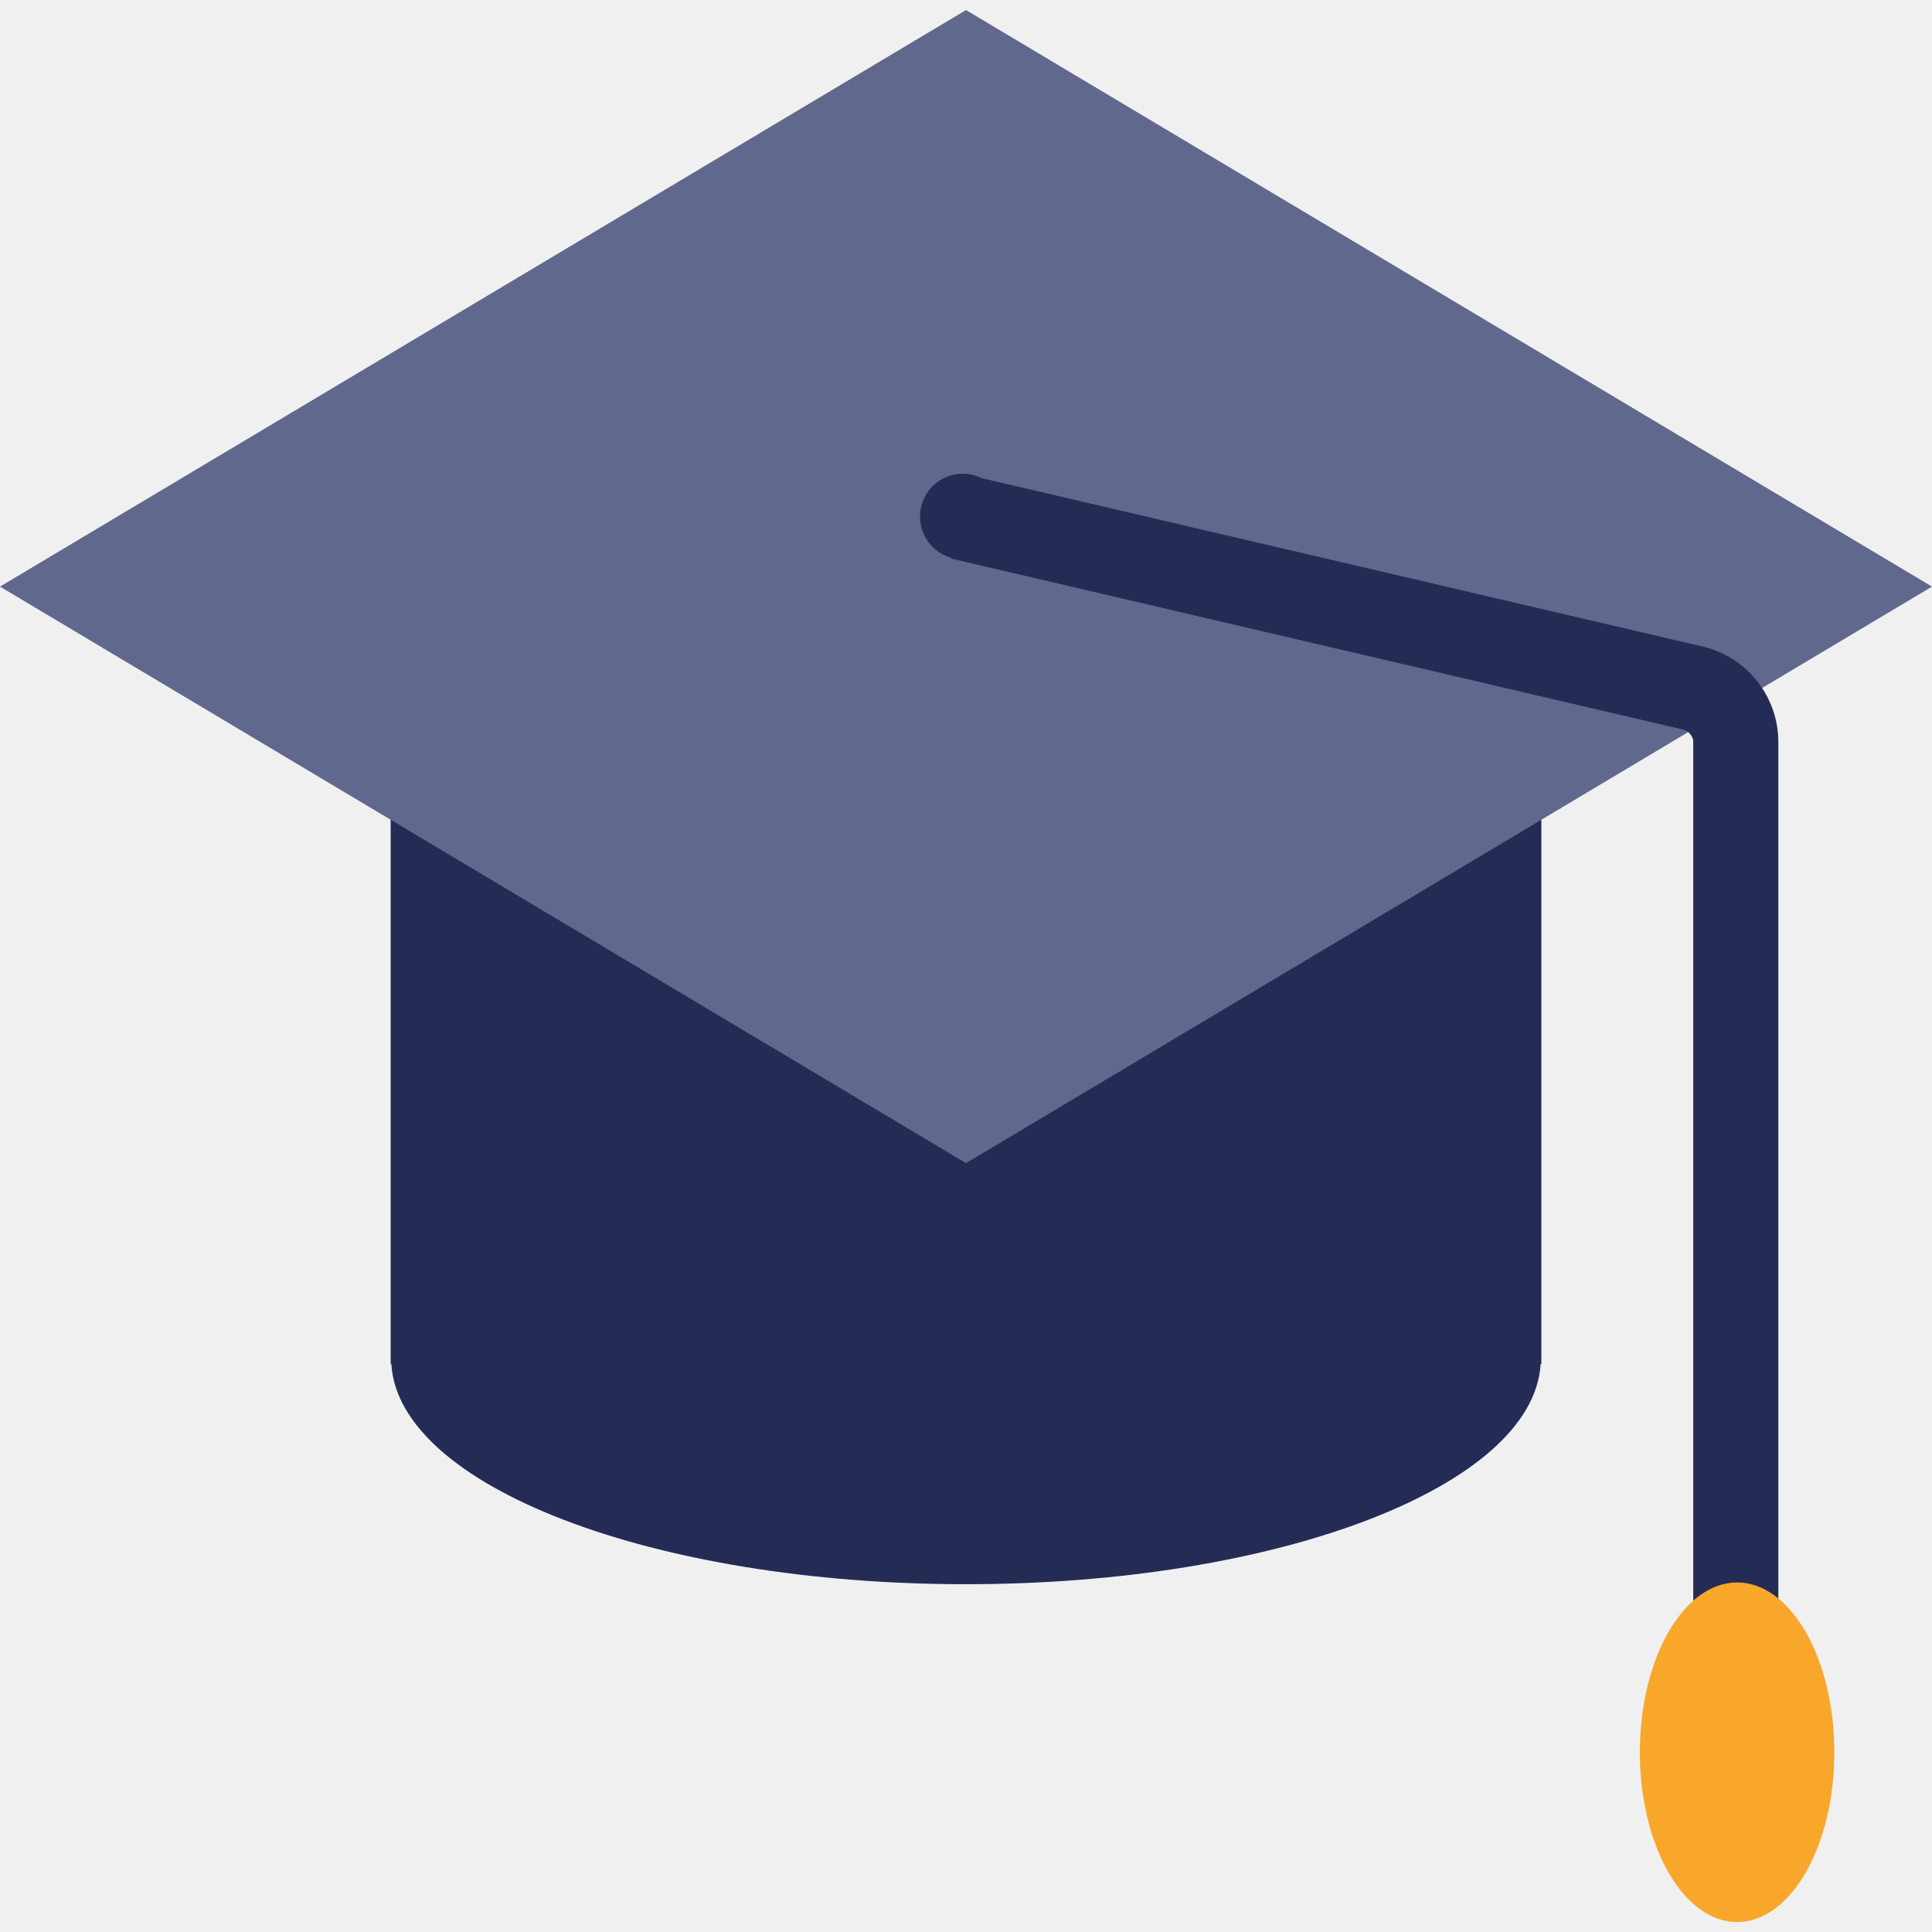
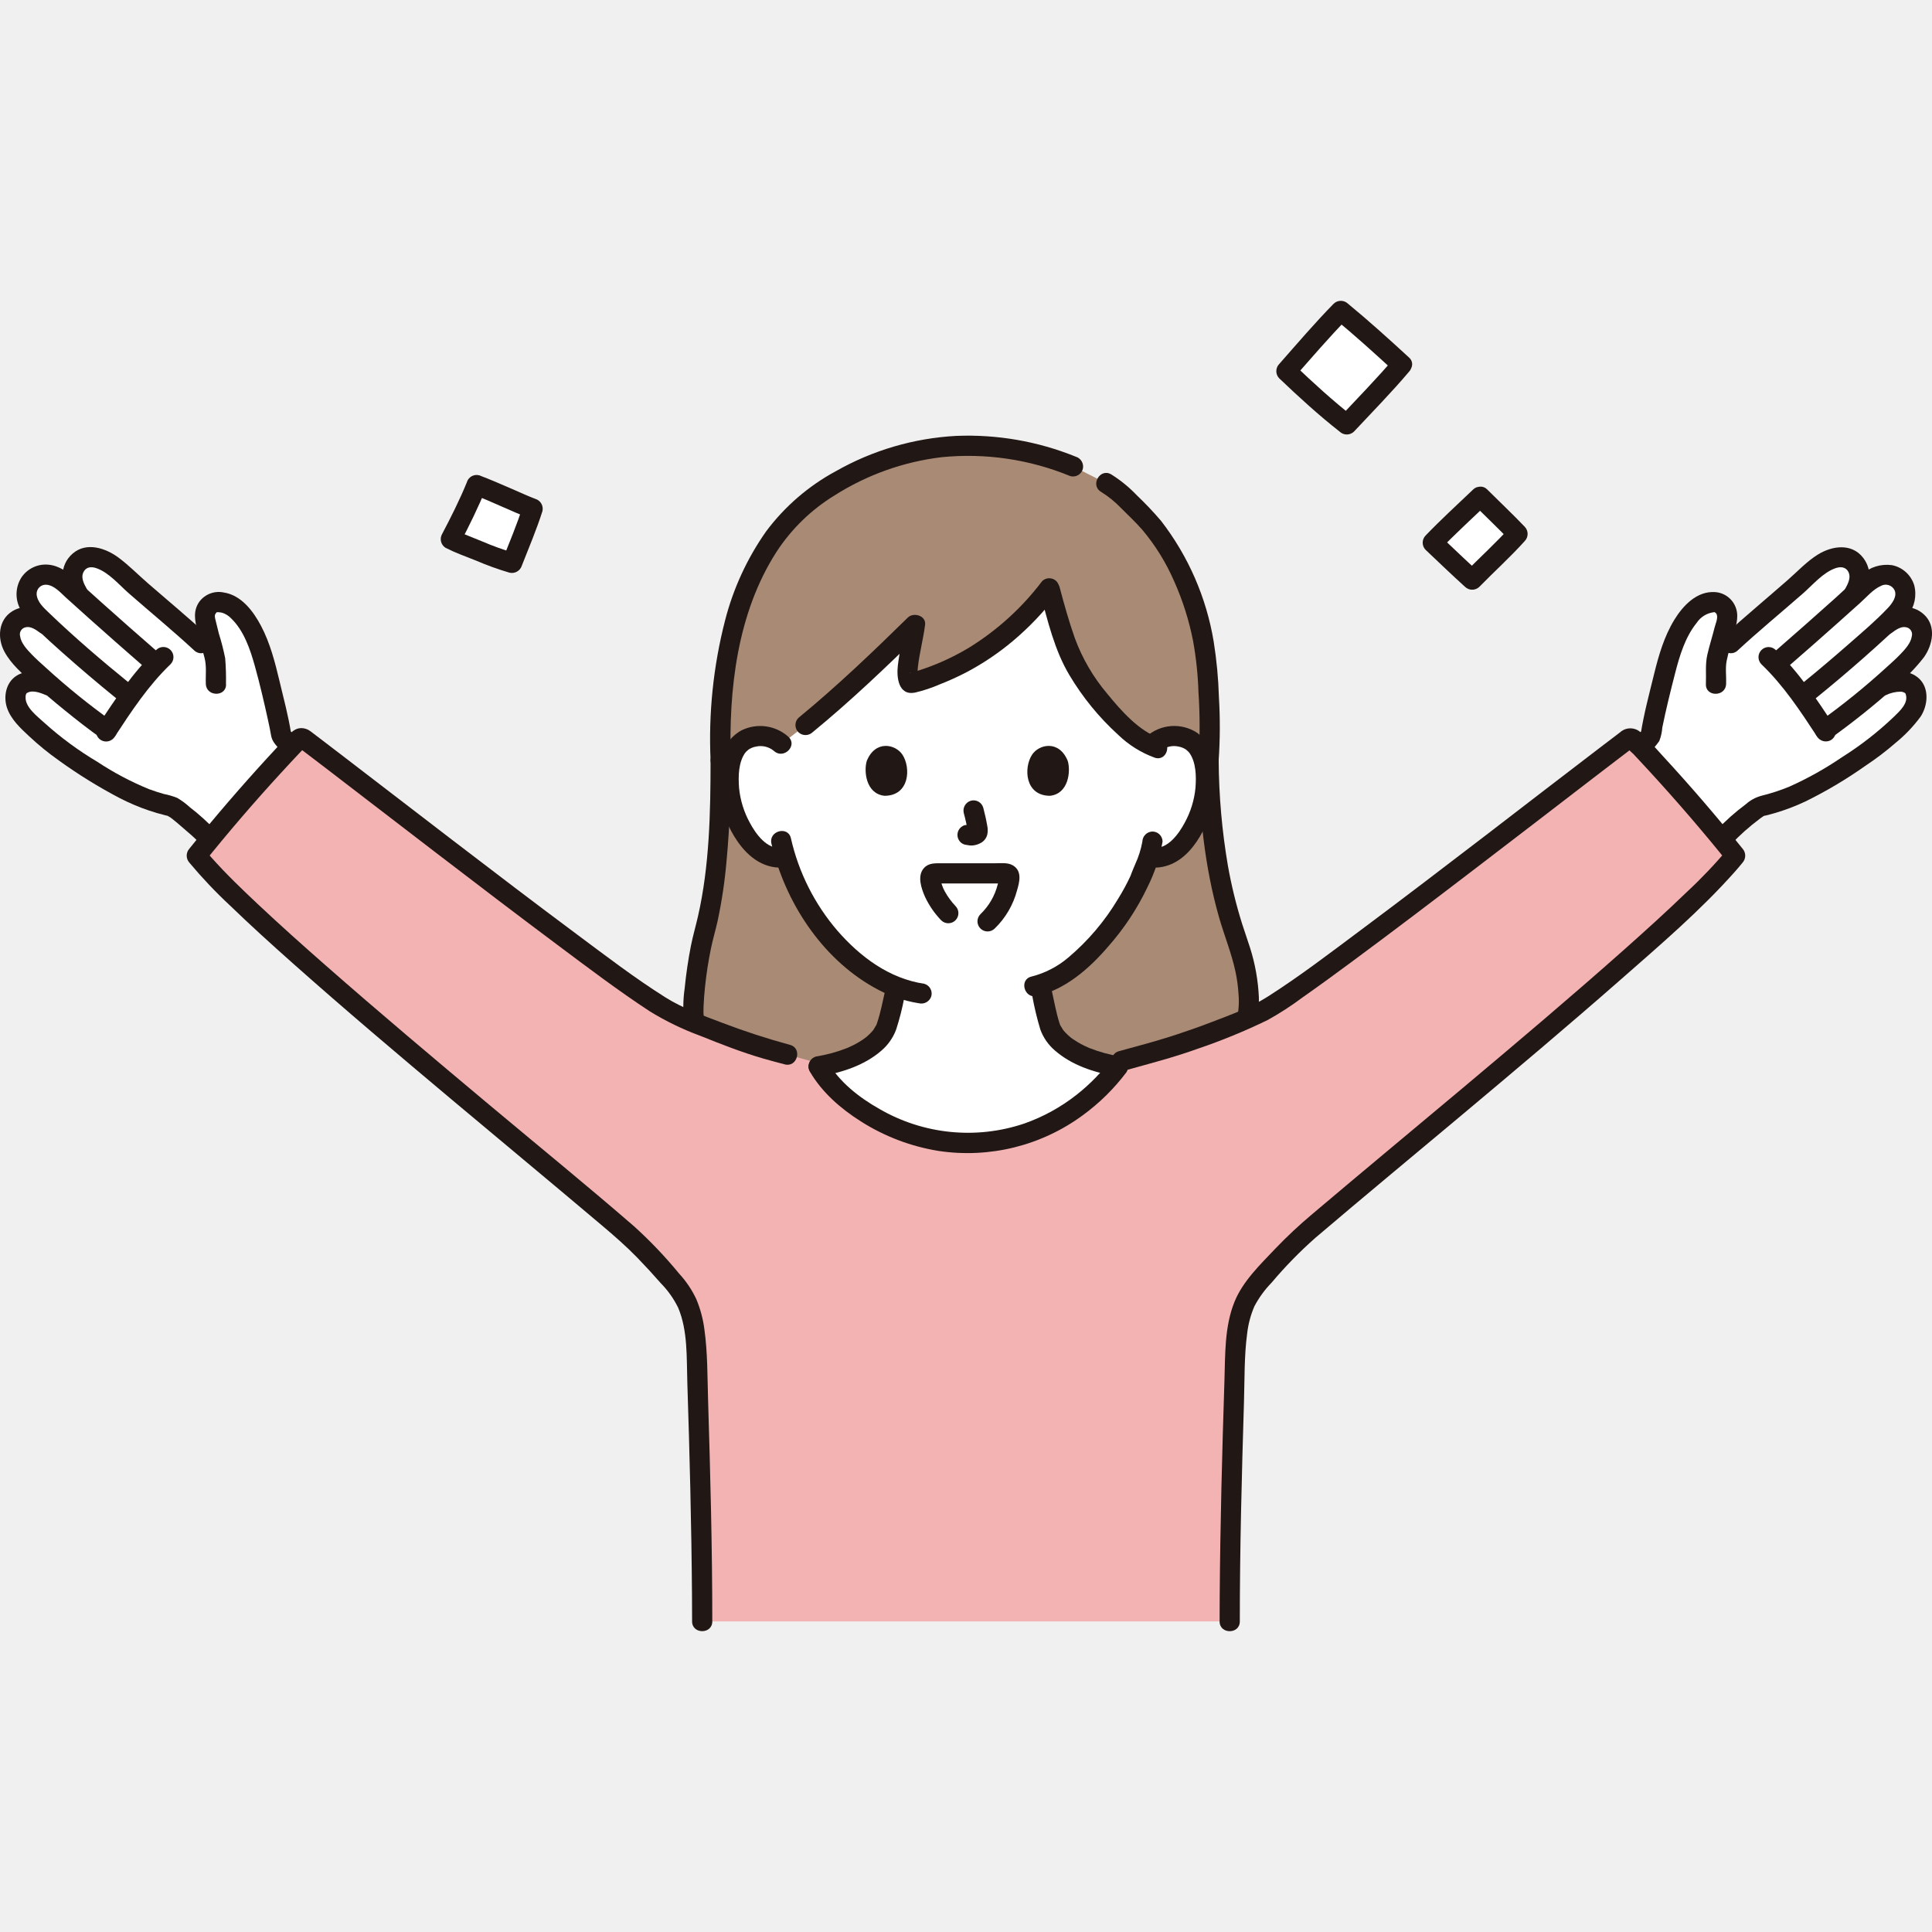
- <svg xmlns="http://www.w3.org/2000/svg" width="800px" height="800px" viewBox="0 -0.53 101.913 101.913">
+ <svg xmlns="http://www.w3.org/2000/svg" width="800px" height="800px" viewBox="0 -71.47 459.012 459.012">
  <defs>
-     <linearGradient id="linear-gradient" x1="-38.067" y1="0.253" x2="-37.752" y2="0.951" gradientUnits="objectBoundingBox">
-       <stop offset="0" stop-color="#f9be00" />
-       <stop offset="1" stop-color="#f8a72b" />
-     </linearGradient>
+     <style>.a{fill:#ffffff;}.b{fill:#211715;}.c{fill:#a98a75;}.d{fill:#f4b3b3;}</style>
  </defs>
-   <g id="graduation" transform="translate(-440.981 -405.007)">
-     <path id="Path_47" data-name="Path 47" d="M522.287,430.907v45.521h-.037c-.385,6.441-13.792,11.616-30.313,11.616s-29.927-5.175-30.313-11.616h-.035V430.907Z" fill="#242c56" />
-     <path id="Path_48" data-name="Path 48" d="M491.938,405.007l50.956,30.413-50.956,30.413L440.981,435.42Z" fill="#61688d" />
-     <path id="Path_49" data-name="Path 49" d="M489.513,431.748a2.254,2.254,0,0,1,3.254-2.049l38.1,8.9a5.177,5.177,0,0,1,3.921,4.946v52.833H530.3V443.549a.663.663,0,0,0-.157-.341.7.7,0,0,0-.293-.227l-38.7-9.041.008-.037A2.256,2.256,0,0,1,489.513,431.748Z" fill="#242c56" />
-     <path id="Path_50" data-name="Path 50" d="M527.484,496.907c0,4.948,2.3,8.958,5.13,8.958s5.128-4.01,5.128-8.958-2.3-8.956-5.128-8.956S527.484,491.962,527.484,496.907Z" fill="url(#linear-gradient)" />
-   </g>
+   <path class="a" d="M113.226,43.769c-1.667,4.111-4,8.833-6.125,12.861,1.375.708,11.736,4.917,14.57,5.639,1.722-4.389,3.513-8.577,4.884-12.9C124.289,48.526,117.868,45.528,113.226,43.769Z" />
+   <path class="a" d="M351.671,46.547c-3.723,3.555-8.278,7.777-11.278,10.916,3.166,3,6.444,6.139,9.375,8.792,3.347-3.431,7.458-7.153,10.791-10.875C359.117,53.861,354.421,49.3,351.671,46.547Z" />
+   <path class="a" d="M333.059,15.158c-4.777-4.389-9.888-9-14.5-12.778-4.666,4.75-8.777,9.611-12.944,14.333,2.846,2.718,9.778,9.084,14.361,12.667C323.476,25.63,330.393,18.324,333.059,15.158Z" />
+   <path class="b" d="M110.912,43.131c-1.715,4.2-3.769,8.273-5.883,12.288a2.431,2.431,0,0,0,.861,3.283c2.31,1.17,4.8,2.062,7.2,3.014a70.187,70.187,0,0,0,7.939,2.867,2.47,2.47,0,0,0,2.952-1.676c1.683-4.28,3.482-8.518,4.884-12.9a2.455,2.455,0,0,0-1.676-2.953c-1.712-.644-3.384-1.424-5.471-2.331-2.6-1.131-5.207-2.257-7.858-3.268a2.42,2.42,0,0,0-2.952,1.677,2.453,2.453,0,0,0,1.676,2.952c4.5,1.715,8.805,3.9,13.329,5.6L124.24,48.73c-1.4,4.383-3.2,8.621-4.884,12.9l2.953-1.677a68.394,68.394,0,0,1-7.725-2.782q-2.094-.826-4.175-1.69l-.5-.208c.236.1.338.145.041.017-.24-.1-.481-.206-.72-.311-.309-.135-.619-.27-.92-.422l.861,3.283c2.311-4.387,4.494-8.842,6.367-13.434a2.415,2.415,0,0,0-1.676-2.953A2.46,2.46,0,0,0,110.912,43.131Z" />
+   <path class="b" d="M349.973,44.849c-3.783,3.611-7.656,7.142-11.277,10.917a2.433,2.433,0,0,0,0,3.394c3.109,2.947,6.2,5.914,9.375,8.792a2.443,2.443,0,0,0,3.394,0c3.573-3.65,7.371-7.077,10.791-10.875a2.453,2.453,0,0,0,0-3.394c-2.882-3.021-5.934-5.883-8.888-8.834-2.189-2.185-5.584,1.208-3.395,3.4,2.955,2.95,6.007,5.812,8.889,8.833V53.683c-3.42,3.8-7.218,7.225-10.791,10.875h3.394c-3.174-2.878-6.266-5.845-9.375-8.792V59.16c3.621-3.775,7.5-7.3,11.278-10.916C355.607,46.106,352.209,42.716,349.973,44.849Z" />
+   <path class="b" d="M334.756,13.461c-4.745-4.357-9.521-8.688-14.5-12.778a2.455,2.455,0,0,0-3.394,0c-4.506,4.6-8.686,9.5-12.944,14.333a2.442,2.442,0,0,0,0,3.394c4.611,4.4,9.348,8.73,14.361,12.667a2.454,2.454,0,0,0,3.394,0c4.391-4.7,8.926-9.308,13.083-14.222a2.463,2.463,0,0,0,0-3.394,2.419,2.419,0,0,0-3.394,0c-4.157,4.914-8.692,9.519-13.083,14.222h3.394c-5.013-3.937-9.75-8.27-14.361-12.667V18.41c4.258-4.83,8.438-9.73,12.944-14.333h-3.394c4.979,4.09,9.755,8.421,14.5,12.778C333.634,18.941,337.038,15.555,334.756,13.461Z" />
+   <path class="a" d="M455.851,82.17a5.478,5.478,0,0,0,.358-4.9,4.438,4.438,0,0,0-4.91-2.038,12.712,12.712,0,0,0-4.14,2.391c.885-.824,1.722-1.618,2.5-2.369a8.642,8.642,0,0,0,3.029-5.365,4.572,4.572,0,0,0-3.64-4.752c-2.4-.415-4.24.8-6.1,2.49q-1.41,1.278-2.87,2.592l.456-.727a13.3,13.3,0,0,0,1.227-3.236,4.895,4.895,0,0,0-2.146-4.8,5.447,5.447,0,0,0-4.9.042,14.483,14.483,0,0,0-3.985,2.695c-4.842,4.5-14.735,12.689-19.577,17.183,0,0-1.289,1.2-3.062,2.841.864-3.182,1.4-5,2.19-8.5a3.555,3.555,0,0,0-.716-3.033,3.235,3.235,0,0,0-1.691-1.044c-3.617-.515-6.311,2.511-8.176,5.652-2.531,4.262-3.712,9.167-4.86,13.989-.854,3.584-2.113,8.438-2.68,12.1-.771.891-1.561,1.767-2.355,2.639,6.679,7.093,13.248,14.537,19.327,21.926l.34-.4c.875-1.021,7.72-7.178,8.787-7.429,8.114-1.912,12.579-4.658,20.371-9.471a88.049,88.049,0,0,0,10.32-7.575,36.262,36.262,0,0,0,5.3-5.508,5.385,5.385,0,0,0,.787-4.928c-.394-1.221-1.76-2.257-3.872-2.174a11.711,11.711,0,0,0-4.775,1.389c2.354-2.02,4.525-3.972,6.23-5.609A18.277,18.277,0,0,0,455.851,82.17Z" />
+   <path class="b" d="M410.1,91.044c.076-1.812-.225-3.729.125-5.517.376-1.924,1.048-3.816,1.535-5.716.539-2.1,1.418-4.47.731-6.628a5.623,5.623,0,0,0-5-3.981c-4.327-.29-7.6,3.171-9.682,6.556-2.43,3.96-3.742,8.492-4.837,12.97-1.135,4.642-2.388,9.293-3.14,14.016l.617-1.059q-3.619,4.164-7.518,8.07c-2.184,2.19,1.209,5.585,3.394,3.394q2.711-2.717,5.293-5.558a20.179,20.179,0,0,0,2.6-3,10.9,10.9,0,0,0,.719-3.207c.871-4.314,1.941-8.61,3.035-12.873,1.071-4.174,2.389-8.612,5.145-12.023a5.737,5.737,0,0,1,4.009-2.5c.391-.028.216-.038.36.068a.955.955,0,0,1,.425.6c.232.868-.341,2.109-.552,2.963-.536,2.17-1.239,4.307-1.731,6.485-.517,2.289-.236,4.626-.333,6.946-.128,3.089,4.672,3.083,4.8,0Z" />
+   <path class="b" d="M449.419,78.906c.967-.718,2.251-1.633,3.429-1.355a1.705,1.705,0,0,1,1.367,2.136c-.217,1.623-1.607,3.12-2.691,4.252s-2.25,2.16-3.4,3.2a169.571,169.571,0,0,1-15.772,12.766,2.464,2.464,0,0,0-.861,3.284,2.419,2.419,0,0,0,3.283.861,180.615,180.615,0,0,0,15.513-12.419,42.089,42.089,0,0,0,6.83-6.977c2.051-2.905,2.949-7.325.064-10.057-2.971-2.812-7.137-2.095-10.179.163a2.473,2.473,0,0,0-.861,3.284,2.418,2.418,0,0,0,3.283.861Z" />
+   <path class="b" d="M425.293,86.5q5.6-4.863,11.132-9.793,2.775-2.472,5.537-4.958c1.5-1.348,3.009-3.16,4.878-4a2.349,2.349,0,0,1,3.3,1.049c.622,1.5-.647,3.157-1.617,4.187-2.836,3.009-6.061,5.72-9.163,8.448q-5.465,4.806-11.113,9.4a2.416,2.416,0,0,0,0,3.394,2.456,2.456,0,0,0,3.394,0q5.736-4.649,11.271-9.538,2.809-2.474,5.562-5.014a35.2,35.2,0,0,0,4.843-5,8.215,8.215,0,0,0,1.464-7.123,6.944,6.944,0,0,0-5.3-4.755,8.894,8.894,0,0,0-7.152,2.213c-2.149,1.7-4.122,3.666-6.165,5.5q-7.088,6.351-14.269,12.6c-2.336,2.029,1.071,5.412,3.394,3.394Z" />
+   <path class="b" d="M412.842,83.072c5.047-4.671,10.369-9.042,15.542-13.571,2.337-2.046,4.7-4.924,7.695-5.977,1.333-.47,2.632-.271,3.181,1.14.451,1.159-.192,2.559-.8,3.618-1.551,2.678,2.6,5.1,4.144,2.422,1.766-3.051,2.318-6.682.062-9.635-2.713-3.552-7.373-2.89-10.776-.783-2.625,1.625-4.834,4.019-7.153,6.045-2.525,2.207-5.073,4.388-7.613,6.579-2.581,2.228-5.17,4.452-7.672,6.768-2.272,2.1,1.128,5.491,3.394,3.394Z" />
+   <path class="b" d="M418.478,86.343c5.254,5.039,9.257,11.113,13.223,17.17a2.454,2.454,0,0,0,3.284.861,2.424,2.424,0,0,0,.861-3.283c-4.181-6.385-8.437-12.832-13.974-18.142a2.4,2.4,0,0,0-3.394,3.394Z" />
+   <path class="a" d="M49.526,127.55l.34.4c6.079-7.389,12.648-14.833,19.327-21.926-.794-.872-1.583-1.748-2.355-2.639-.567-3.661-1.826-8.515-2.679-12.1-1.149-4.822-2.33-9.727-4.86-13.989-1.866-3.141-4.56-6.167-8.177-5.652a3.239,3.239,0,0,0-1.691,1.044,3.558,3.558,0,0,0-.716,3.033c.785,3.5,1.326,5.315,2.19,8.5l-3.061-2.841C43,76.881,33.109,68.687,28.266,64.192A14.468,14.468,0,0,0,24.281,61.5a5.447,5.447,0,0,0-4.9-.042,4.895,4.895,0,0,0-2.146,4.8,13.345,13.345,0,0,0,1.227,3.236l.456.727q-1.457-1.311-2.87-2.592c-1.861-1.688-3.706-2.905-6.1-2.49A4.573,4.573,0,0,0,6.3,69.89a8.651,8.651,0,0,0,3.029,5.365c.774.751,1.611,1.545,2.5,2.369a12.7,12.7,0,0,0-4.14-2.391A4.436,4.436,0,0,0,2.78,77.271a5.478,5.478,0,0,0,.357,4.9,18.277,18.277,0,0,0,3.24,4.075c1.705,1.637,3.876,3.589,6.231,5.609a11.72,11.72,0,0,0-4.775-1.389c-2.112-.083-3.479.953-3.872,2.174a5.382,5.382,0,0,0,.786,4.928,36.311,36.311,0,0,0,5.3,5.508,88.132,88.132,0,0,0,10.32,7.575c7.792,4.813,12.257,7.559,20.371,9.471C41.807,120.372,48.651,126.529,49.526,127.55Z" />
+   <path class="b" d="M53.688,91.044a58.863,58.863,0,0,0-.188-6.131A55.425,55.425,0,0,0,52,79.069q-.4-1.534-.759-3.08c-.152-.656-.406-1.3.125-1.857.2-.213.143-.169.5-.147a4.164,4.164,0,0,1,.92.123,5.036,5.036,0,0,1,2.076,1.286c3.09,2.944,4.586,7.42,5.7,11.422,1.194,4.273,2.2,8.632,3.15,12.966.255,1.167.5,2.338.7,3.515.247,1.448,1.209,2.337,2.159,3.4q2.954,3.314,6.094,6.45c2.184,2.19,5.579-1.2,3.394-3.394q-3.9-3.906-7.518-8.07l.617,1.059c-.661-4.153-1.754-8.226-2.73-12.312-1.079-4.52-2.231-9.07-4.412-13.206-1.829-3.469-4.668-7.268-8.8-7.918a5.754,5.754,0,0,0-5.847,2.167c-1.534,2.17-1.085,4.424-.5,6.829.525,2.174,1.147,4.32,1.719,6.481.541,2.041.229,4.17.316,6.259.128,3.078,4.929,3.094,4.8,0Z" />
+   <path class="b" d="M12.218,89.062c-2.639-1.073-5.921-1.587-8.425.1-2.376,1.6-3,4.837-2.152,7.459.908,2.8,3.239,4.924,5.328,6.875a66.886,66.886,0,0,0,7,5.7,119.18,119.18,0,0,0,14.441,8.936,50.815,50.815,0,0,0,6.992,2.97c1.272.428,2.562.8,3.863,1.126a7.626,7.626,0,0,0,.841.2c.056-.067-.361-.269-.307-.127.044.114.525.332.647.418.154.108.3.221.453.334-.349-.263.105.082.2.162q.537.431,1.064.872,1.208,1.011,2.382,2.061a37.509,37.509,0,0,1,3.285,3.092c2.048,2.321,5.432-1.085,3.394-3.394a52.491,52.491,0,0,0-6.164-5.565,17.01,17.01,0,0,0-2.972-2.19,17.466,17.466,0,0,0-3.159-.924q-1.771-.5-3.5-1.137a70.465,70.465,0,0,1-12.254-6.476,79.553,79.553,0,0,1-12.638-9.3c-1.574-1.463-4.629-3.7-4.454-6.148a1.442,1.442,0,0,1,.3-.965c-.165.151.458-.186.56-.214,1.28-.354,2.835.284,4,.757A2.416,2.416,0,0,0,13.9,92.014a2.46,2.46,0,0,0-1.677-2.952Z" />
+   <path class="b" d="M11.992,74.761c-2.657-1.972-6.076-2.84-9.055-1.018C-.422,75.8-.686,80.156,1.065,83.382c1.593,2.936,4.226,5.193,6.678,7.392q3.729,3.346,7.626,6.5c2.881,2.344,5.812,4.636,8.85,6.775a2.421,2.421,0,0,0,3.284-.861,2.452,2.452,0,0,0-.861-3.284A169.432,169.432,0,0,1,10.869,87.139c-1.155-1.04-2.328-2.079-3.4-3.2s-2.488-2.633-2.692-4.252A1.708,1.708,0,0,1,6.14,77.551c1.183-.279,2.464.638,3.429,1.355a2.417,2.417,0,0,0,3.284-.861,2.457,2.457,0,0,0-.861-3.284Z" />
+   <path class="b" d="M37.089,83.1q-6.391-5.555-12.7-11.2-3.165-2.826-6.311-5.675c-1.913-1.727-3.953-3.3-6.607-3.54a6.944,6.944,0,0,0-6.4,3.067,7.431,7.431,0,0,0-.289,7.413c1,2.143,2.814,3.762,4.506,5.358q2.652,2.5,5.381,4.914,6.217,5.534,12.679,10.784a2.473,2.473,0,0,0,3.395,0,2.419,2.419,0,0,0,0-3.394c-6.561-5.316-13-10.836-19.094-16.681-1.249-1.2-2.814-2.586-2.948-4.435a2.166,2.166,0,0,1,2.4-2.255c1.837.181,3.3,1.907,4.58,3.067Q18.414,73,21.164,75.455,27.394,81.017,33.7,86.5c2.322,2.017,5.731-1.364,3.394-3.394Z" />
+   <path class="b" d="M49.541,79.678C44.875,75.36,39.969,71.3,35.172,67.131c-2.3-2-4.495-4.233-6.938-6.066-3.07-2.3-7.643-3.858-10.93-1.048s-2.91,7.242-.916,10.687c1.547,2.673,5.7.259,4.145-2.422-.61-1.053-1.267-2.462-.8-3.618.562-1.406,1.838-1.614,3.181-1.14,2.993,1.054,5.357,3.93,7.7,5.977,5.174,4.529,10.5,8.9,15.542,13.571,2.265,2.1,5.667-1.29,3.395-3.394Z" />
+   <path class="b" d="M37.116,82.949c-5.537,5.31-9.793,11.757-13.974,18.142a2.4,2.4,0,0,0,4.145,2.422c3.967-6.057,7.97-12.131,13.224-17.17a2.4,2.4,0,1,0-3.4-3.394Z" />
+   <path class="c" d="M171.217,109.211c-.924-27.819,6.395-47.994,17.931-59.038,6.954-6.658,22.626-15.728,40.233-15.728a63.912,63.912,0,0,1,25.558,4.9l7.862,3.974c3.406,2.007,4.621,3.728,8.127,7.11,8.8,8.494,14.922,23.775,15.9,37.459.282,3.948.928,14.219.306,21.328.312,23.492,4.643,36.64,6.879,43.112a43,43,0,0,1,2.714,14.716c.08,8.793-10.848,20.179-23.411,15.673l-89.659,2.151c-11.506.278-18.993-8.19-18.929-16a91.36,91.36,0,0,1,2.784-19.473c2.164-7.732,3.711-21.329,3.711-40.183" />
+   <path class="b" d="M284.73,109.211c.181,12.5,1.441,25.112,4.869,37.164,1.244,4.374,3,8.611,3.944,13.066a35.378,35.378,0,0,1,.7,5.146,19.078,19.078,0,0,1-.06,4.19,14.51,14.51,0,0,1-3.063,6.4c-4.207,5.2-10.78,7.439-17.166,5.224-2.925-1.014-4.182,3.621-1.276,4.629a19.673,19.673,0,0,0,19.032-3.667,19.448,19.448,0,0,0,7.378-15.9,45.783,45.783,0,0,0-2.116-11.821c-.6-1.9-1.282-3.773-1.88-5.673a110.758,110.758,0,0,1-3.355-13.723,154.408,154.408,0,0,1-2.2-25.033c-.045-3.086-4.845-3.095-4.8,0Z" />
+   <path class="b" d="M168.819,109.211c-.009,12.3-.249,25.006-2.99,37.026-.537,2.354-1.216,4.666-1.684,7.037-.657,3.335-1.144,6.71-1.482,10.092a30.844,30.844,0,0,0-.053,8.464,16.818,16.818,0,0,0,3.014,6.874,21.655,21.655,0,0,0,18.029,8.559c3.086-.047,3.095-4.847,0-4.8-5.252.081-10.5-1.856-13.794-6.061a12.744,12.744,0,0,1-2.645-5.985,18.046,18.046,0,0,1-.058-2.8c.059-1.548.186-3.093.346-4.633.314-3.013.775-6.014,1.381-8.983.454-2.224,1.1-4.395,1.6-6.607a114.962,114.962,0,0,0,2.159-14.636c.733-7.825.97-15.693.976-23.549,0-3.089-4.8-3.094-4.8,0Z" />
+   <path class="d" d="M166.829,313.753c0-22.781-1.137-57.7-1.363-63.361-.2-4.964-.775-11.5-4.444-15.943a147.648,147.648,0,0,0-11.729-12.574c-28.125-24-89.2-73.386-102.576-90.054,7.431-9.271,15.748-18.754,24.186-27.614a1.025,1.025,0,0,1,1.326-.109c17.566,13.275,71.672,55.554,85.332,63.891,4.671,2.85,20.79,8.743,24.8,9.832,6.3,1.709,14.752,3.969,11.736,3.351,4.713,9.241,19.832,18.841,35.43,18.976,18.153.157,30.726-10.967,35.709-17.671,0,0,.143-.193.342-.456l1.129-1.488c2.5-.71,6.523-1.791,9.916-2.712,4.012-1.089,20.132-6.982,24.8-9.832,13.66-8.337,67.766-50.616,85.333-63.891a1.025,1.025,0,0,1,1.326.109c8.438,8.86,16.755,18.343,24.185,27.614C398.9,148.489,337.82,197.875,309.7,221.875a147.634,147.634,0,0,0-11.728,12.574c-3.67,4.444-4.249,10.979-4.445,15.943-.226,5.661-1.363,40.58-1.363,63.361Z" />
+   <path class="b" d="M411.159,129.247a52.659,52.659,0,0,1,6.912-6.168c.066-.053.376-.285.023-.019.15-.113.3-.226.453-.334a4.651,4.651,0,0,0,.549-.362c.19-.183.429.032-.272.09a3.5,3.5,0,0,0,.487-.12c.808-.2,1.614-.41,2.413-.643a49.869,49.869,0,0,0,7.224-2.752,105.056,105.056,0,0,0,14.276-8.49,67.73,67.73,0,0,0,7.105-5.4,33.824,33.824,0,0,0,5.984-6.273c1.7-2.592,2.108-6.631-.3-8.962-2.489-2.412-6.3-1.954-9.245-.755a2.475,2.475,0,0,0-1.676,2.952,2.415,2.415,0,0,0,2.952,1.677,8.133,8.133,0,0,1,3.522-.828,2.01,2.01,0,0,1,.954.275c.173.109.168.1.245.324.737,2.124-1.468,4.049-2.809,5.369a77.953,77.953,0,0,1-12.391,9.641,80.287,80.287,0,0,1-12.461,6.961,46.246,46.246,0,0,1-6.654,2.169,9.2,9.2,0,0,0-3.688,2.014,52.967,52.967,0,0,0-7,6.237c-2.037,2.308,1.346,5.716,3.394,3.394Z" />
+   <path class="b" d="M294.559,313.753c0-17.393.461-34.789.99-52.172.163-5.344.04-10.861.749-16.168a22.816,22.816,0,0,1,1.723-6.52,24.159,24.159,0,0,1,4.095-5.629,101.61,101.61,0,0,1,10.365-10.619c11.405-9.706,22.944-19.255,34.424-28.872C359.761,183,372.594,172.2,385.2,161.131c9.257-8.13,18.794-16.271,26.986-25.506.611-.689,1.21-1.39,1.787-2.107a2.5,2.5,0,0,0,0-3.394q-9.092-11.331-18.948-22.018c-1.666-1.811-3.29-3.726-5.073-5.423a3.624,3.624,0,0,0-5.054-.161q-2.329,1.764-4.65,3.541-13.362,10.215-26.684,20.482c-10.059,7.709-20.132,15.4-30.29,22.976-7.227,5.39-14.435,10.918-22.044,15.765-4.167,2.654-8.8,4.327-13.382,6.079a171.068,171.068,0,0,1-16.476,5.393c-1.846.5-3.692,1-5.534,1.519-2.97.833-1.708,5.466,1.276,4.628,5.84-1.638,11.668-3.123,17.376-5.186a143.2,143.2,0,0,0,16.683-6.846,71.827,71.827,0,0,0,8.257-5.349c3.93-2.756,7.805-5.59,11.665-8.442,9.9-7.315,19.7-14.773,29.48-22.25q13.935-10.654,27.832-21.359,2.711-2.079,5.424-4.152l2.3-1.754q.525-.4,1.051-.8a4.811,4.811,0,0,0,.467-.354c.045-.043.168-.092.195-.147q.461-.293-.5-.058-.962-.18-.462.213c.1.357.87.919,1.149,1.215q.656.7,1.31,1.4,1.311,1.4,2.61,2.819,2.442,2.661,4.84,5.359,4.761,5.358,9.345,10.869,2.242,2.7,4.438,5.436v-3.394a113.411,113.411,0,0,1-9.749,10.272c-4.915,4.745-9.984,9.332-15.091,13.868-12.483,11.087-25.241,21.862-38.027,32.6-11.946,10.028-23.959,19.976-35.864,30.052a110.639,110.639,0,0,0-8.908,8.334c-3.556,3.751-7.622,7.646-9.61,12.5-2.437,5.944-2.219,12.674-2.424,19-.549,16.9-.99,33.818-1.117,50.732q-.022,3.138-.025,6.275c0,3.089,4.8,3.094,4.8,0Z" />
+   <path class="b" d="M169.229,313.753c0-17.528-.466-35.06-1-52.579-.17-5.564-.1-11.251-.871-16.772a27.728,27.728,0,0,0-1.934-7.232,23.944,23.944,0,0,0-4.083-6.06,104.828,104.828,0,0,0-10.708-11.238c-11.342-9.83-23-19.311-34.5-28.947-12.995-10.884-25.968-21.8-38.707-32.981-5.393-4.734-10.749-9.515-15.98-14.428-3.867-3.631-7.719-7.314-11.241-11.285q-.918-1.034-1.788-2.107v3.394q8.792-10.954,18.3-21.309,2.43-2.654,4.9-5.266c.106-.112.453-.375.493-.52l.164-.173-1.254-.08c-.007.018.488.37.522.395l1.033.784q2.353,1.787,4.7,3.584,13.008,9.954,25.985,19.948c9.708,7.439,19.431,14.861,29.23,22.18,7.2,5.377,14.389,10.834,21.91,15.759a66.828,66.828,0,0,0,11.915,5.779c4.9,1.971,9.884,3.93,14.964,5.408,1.708.5,3.435.937,5.153,1.4,2.985.81,4.259-3.819,1.276-4.628-5.484-1.487-10.8-3.223-16.113-5.245-4.6-1.752-9.3-3.4-13.5-6.04-7.263-4.57-14.124-9.834-21-14.952-9.908-7.371-19.729-14.86-29.534-22.368q-13.41-10.267-26.795-20.568-2.445-1.872-4.894-3.738c-.7-.534-1.394-1.081-2.106-1.6a3.586,3.586,0,0,0-2.217-.753c-1.388.021-2.271.915-3.163,1.857q-9.8,10.349-18.926,21.313-2.242,2.7-4.438,5.436a2.5,2.5,0,0,0,0,3.394,112.892,112.892,0,0,0,9.664,10.191c4.833,4.669,9.816,9.183,14.837,13.648,12.419,11.042,25.115,21.77,37.84,32.455,11.889,9.983,23.844,19.888,35.7,29.91,2.907,2.458,5.737,4.924,8.393,7.661q2.856,2.944,5.555,6.037a22.21,22.21,0,0,1,4.117,5.821c2.31,5.485,1.979,11.868,2.169,17.728.544,16.83.983,33.67,1.109,50.509q.024,3.138.025,6.275c0,3.089,4.8,3.094,4.8,0Z" />
+   <path class="b" d="M255.577,37.026a68.18,68.18,0,0,0-28.4-4.934,64.871,64.871,0,0,0-28.6,8.388,50.715,50.715,0,0,0-16.53,14.257,64.629,64.629,0,0,0-9.786,21.214,112.835,112.835,0,0,0-3.437,33.26c.1,3.081,4.9,3.095,4.8,0-.533-16.855,1.533-35.061,10.853-49.554A43.624,43.624,0,0,1,198.3,46.215a61,61,0,0,1,25.392-9.061,63.672,63.672,0,0,1,30.612,4.5,2.416,2.416,0,0,0,2.952-1.676,2.458,2.458,0,0,0-1.676-2.952Z" />
+   <path class="b" d="M289.53,109.211a116.345,116.345,0,0,0,.067-14.985,102.579,102.579,0,0,0-1.243-13.258,63.952,63.952,0,0,0-12.5-28.682,79.79,79.79,0,0,0-5.757-6.077,31.13,31.13,0,0,0-6.084-4.968c-2.656-1.591-5.072,2.557-2.422,4.145a24.237,24.237,0,0,1,4.733,3.835c1.71,1.717,3.5,3.375,5.091,5.205a49.827,49.827,0,0,1,7.521,12.145,65.611,65.611,0,0,1,4.53,14.288,83.655,83.655,0,0,1,1.274,12.162,120.649,120.649,0,0,1-.009,16.19,2.419,2.419,0,0,0,2.4,2.4,2.449,2.449,0,0,0,2.4-2.4Z" />
+   <path class="a" d="M272.043,104.907c-6.857-3.976-14.146-13.82-16.7-18.607-2.045-3.834-4.37-11.716-6.018-18.046-8.4,10.93-19.067,18.679-32.318,22.464-3.149.936-.181-9.053.377-13.772-10.3,10.121-21.789,20.934-31.76,28.343a7.025,7.025,0,0,0-5.106-1.884,6.523,6.523,0,0,0-5.86,3.256c-1.991,3.453-1.907,9.817-.571,13.754.947,2.788,2.5,7.054,6.236,10.112a7.628,7.628,0,0,0,6.31,1.653,52.811,52.811,0,0,0,9.827,18.229c4.82,5.769,10.413,10.238,16.491,12.586-.853,3.766-1.841,8.5-2.611,10.125-1.943,4.117-7.911,7.422-15.882,8.747,5.109,9.021,19.862,18.15,35.07,18.281,18.153.157,30.726-10.967,35.709-17.671,0,0,.2-.265.452-.6-8-1.318-14-4.629-15.959-8.758-.793-1.683-1.659-6.689-2.645-10.629,12.172-3.783,22.253-20.964,23.925-25.5.3-.907,1.183-2.743,1.891-4.807l.412.069a7.744,7.744,0,0,0,5.975-1.725c3.738-3.058,5.289-7.324,6.236-10.112,1.336-3.937,1.42-10.3-.571-13.754a6.523,6.523,0,0,0-5.86-3.256,6.9,6.9,0,0,0-5.492,2.3A16.387,16.387,0,0,1,272.043,104.907Z" />
+   <path class="b" d="M247.151,69.438c1.726,6.532,3.4,13.581,6.893,19.434a62,62,0,0,0,11.621,14.241,24.587,24.587,0,0,0,8.713,5.445c2.95.939,4.213-3.694,1.276-4.629-4.918-1.565-9.265-6.508-12.566-10.548a43.829,43.829,0,0,1-7.73-13.249c-1.381-3.929-2.514-7.945-3.578-11.97-.788-2.984-5.42-1.718-4.629,1.276Z" />
+   <path class="b" d="M247.587,66.611A63.64,63.64,0,0,1,230.39,82.3a56.35,56.35,0,0,1-10.611,5.019q-1.311.458-2.642.856a5.323,5.323,0,0,0-.767.225c-.206.1-.332-.106.229-.025a1.581,1.581,0,0,1,.8.276c.046.027.77.726.55.429.263.354.067.3.037-.057-.027-.332.03.463.019.1,0-.136-.015-.272-.017-.407a14.318,14.318,0,0,1,.1-1.8c.329-3.058,1.29-6.66,1.7-9.968.269-2.166-2.743-3.025-4.1-1.7-8.391,8.238-16.912,16.386-26.01,23.847a2.417,2.417,0,0,0,0,3.394,2.455,2.455,0,0,0,3.394,0c9.1-7.461,17.619-15.608,26.011-23.847l-4.1-1.7a5.343,5.343,0,0,0-.088.577c-.066.409-.139.817-.214,1.225-.154.84-.32,1.679-.482,2.518-.345,1.785-.672,3.573-.885,5.38-.327,2.768.1,7.194,4.048,6.443a34.029,34.029,0,0,0,5.9-1.957,65.3,65.3,0,0,0,6.21-2.806,62.69,62.69,0,0,0,11.133-7.467,68.941,68.941,0,0,0,10.376-10.854,2.481,2.481,0,0,0,0-3.394,2.416,2.416,0,0,0-3.4,0Z" />
+   <path class="b" d="M271.408,128.487a22.328,22.328,0,0,1-1.688,5.336c-.28.685-.583,1.361-.848,2.051-.074.194-.145.389-.215.585-.162.447-.095.231-.031.091a50.716,50.716,0,0,1-3.009,5.568,55.15,55.15,0,0,1-11.819,13.92,21.74,21.74,0,0,1-8.733,4.507c-3.008.7-1.735,5.325,1.276,4.629,6.82-1.579,12.493-6.567,16.936-11.752a60.49,60.49,0,0,0,9.372-14.177,39.489,39.489,0,0,0,3.559-10.758,2.411,2.411,0,0,0-2.4-2.4,2.461,2.461,0,0,0-2.4,2.4Z" />
+   <path class="b" d="M183.277,128.949c3.194,13.741,11.821,27.1,24.279,34.131a31.429,31.429,0,0,0,10.756,3.809,2.479,2.479,0,0,0,2.953-1.676,2.419,2.419,0,0,0-1.677-2.953c-8.308-1.238-15.179-6.373-20.592-12.567a50.953,50.953,0,0,1-11.09-22.02c-.7-3.007-5.329-1.734-4.629,1.276Z" />
+   <path class="b" d="M187.3,103.568a10.043,10.043,0,0,0-11.167-1.5,9.8,9.8,0,0,0-4.846,6.762,25.3,25.3,0,0,0,3.829,19.449c2.766,4.072,6.709,6.979,11.823,6.291a2.414,2.414,0,0,0,1.676-2.952,2.464,2.464,0,0,0-2.952-1.676c-3.446.463-6.123-3.32-7.512-5.934a21.5,21.5,0,0,1-2.559-8.259c-.214-2.759-.175-6.174,1.534-8.48-.306.413.142-.143.183-.181.092-.085.614-.529.49-.442a4.555,4.555,0,0,1,1.767-.731,4.955,4.955,0,0,1,4.34,1.051c2.29,2.064,5.695-1.32,3.394-3.394Z" />
+   <path class="b" d="M275.709,106.962a4.952,4.952,0,0,1,4.34-1.051,4.568,4.568,0,0,1,1.767.731c-.124-.087.4.357.49.442s.486.589.183.181c1.711,2.3,1.748,5.722,1.534,8.48A21.458,21.458,0,0,1,281.464,124c-1.391,2.613-4.064,6.4-7.512,5.934A2.483,2.483,0,0,0,271,131.614a2.416,2.416,0,0,0,1.676,2.952c8.252,1.111,13.023-6.854,15.211-13.659a23.736,23.736,0,0,0,.7-10.716,10.968,10.968,0,0,0-4.128-7.537,9.95,9.95,0,0,0-12.146.914c-2.3,2.073,1.1,5.458,3.394,3.394Z" />
+   <path class="b" d="M263.508,180.81c-.154.2-.306.41-.461.613-.405.534.307-.379-.125.162-.226.282-.454.563-.687.839q-.924,1.1-1.926,2.124a45.4,45.4,0,0,1-4.516,4.074,43.384,43.384,0,0,1-12.435,6.839,41.889,41.889,0,0,1-34.41-3.455c-4.847-2.738-9.538-6.4-12.375-11.279-1.553-2.669-5.7-.255-4.145,2.423,2.856,4.908,7.327,8.785,12.08,11.794a48.973,48.973,0,0,0,18.473,7.028,46.213,46.213,0,0,0,34.274-8.479,49.5,49.5,0,0,0,10.4-10.26,2.415,2.415,0,0,0-.861-3.284,2.458,2.458,0,0,0-3.283.861Z" />
+   <path class="b" d="M195.139,184.174c5.093-.871,10.336-2.6,14.289-6.049a12.2,12.2,0,0,0,3.482-4.99,62.247,62.247,0,0,0,1.985-7.847,2.452,2.452,0,0,0-1.676-2.952,2.426,2.426,0,0,0-2.952,1.676c-.557,2.493-1.048,5.036-1.853,7.464-.063.187-.133.371-.2.557-.179.513.232-.408-.027.04-.221.381-.436.752-.675,1.122-.271.417.265-.28-.1.134-.133.151-.261.306-.4.454a12.913,12.913,0,0,1-.981.948c-.057.05-.528.441-.351.3.153-.122-.409.3-.486.353-.389.272-.79.528-1.2.77-.467.276-.946.533-1.432.775-.466.231-.974.462-1.24.571a35.78,35.78,0,0,1-7.463,2.045,2.419,2.419,0,0,0-1.676,2.952,2.454,2.454,0,0,0,2.952,1.676Z" />
+   <path class="b" d="M245.257,165.178a71.438,71.438,0,0,0,1.91,7.952,11.921,11.921,0,0,0,3.484,5c3.956,3.446,9.2,5.177,14.292,6.049A2.469,2.469,0,0,0,267.9,182.5a2.419,2.419,0,0,0-1.676-2.952,35.564,35.564,0,0,1-7.463-2.045c-.28-.115-.675-.294-1.126-.514-.526-.258-1.043-.534-1.547-.832q-.615-.363-1.2-.77c-.187-.13-.374-.263-.554-.4.36.28-.218-.193-.284-.251a12.94,12.94,0,0,1-.983-.948c-.137-.148-.265-.3-.4-.454-.417-.471.235.382-.1-.134-.224-.343-.428-.688-.636-1.041-.332-.562.081.338-.068-.124-.06-.188-.13-.373-.189-.561-.776-2.467-1.215-5.048-1.784-7.567a2.4,2.4,0,0,0-4.628,1.276Z" />
+   <path class="b" d="M228.983,121.727a40.564,40.564,0,0,1,.955,4.37l-.085-.638a2.653,2.653,0,0,1,.016.6l.086-.638a1.431,1.431,0,0,1-.067.271l.242-.573a1.126,1.126,0,0,1-.095.174l.375-.486a.908.908,0,0,1-.143.141l.486-.375a2.859,2.859,0,0,1-.346.183l.573-.242a2.468,2.468,0,0,1-.583.17l.638-.085a2.391,2.391,0,0,1-.548,0l.638.085c-.207-.028-.409-.079-.616-.107a1.812,1.812,0,0,0-.957-.042,1.783,1.783,0,0,0-.892.284,2.4,2.4,0,0,0-.861,3.284,2.3,2.3,0,0,0,1.434,1.1c.484.065.954.188,1.447.21a4.656,4.656,0,0,0,2.149-.514,3.138,3.138,0,0,0,1.729-2.064,5.114,5.114,0,0,0-.021-2.206c-.238-1.408-.563-2.8-.925-4.184a2.4,2.4,0,0,0-2.953-1.677,2.447,2.447,0,0,0-1.676,2.953Z" />
+   <path class="b" d="M205.935,109.307c-.73,2.372-.254,7.828,4.239,8.292,5.94-.035,6.256-6.632,4.256-9.733C212.793,105.326,207.98,104.27,205.935,109.307Z" />
+   <path class="b" d="M253.678,109.307c.73,2.372.254,7.828-4.239,8.292-5.939-.035-6.256-6.632-4.256-9.734C246.819,105.326,251.633,104.27,253.678,109.307Z" />
+   <path class="b" d="M227,143.783a17.42,17.42,0,0,1-2.5-3.409,9.23,9.23,0,0,1-.725-1.644,8.327,8.327,0,0,1-.276-1.065c-.112-.644.19-.83-.766.086-.911.873-.889.678-.275.678h1.909l3.24,0,7.092,0,3.115,0h.562c.663,0,.744.222-.195-.7-.827-.81-.652-1.03-.818-.315q-.143.617-.316,1.225a14.807,14.807,0,0,1-4.114,7.092,2.4,2.4,0,0,0,3.4,3.394,19.524,19.524,0,0,0,5.3-9.06c.587-2,1.24-4.537-.907-5.886-1.234-.776-2.867-.552-4.27-.552l-8.722.006-3.967,0c-1.52,0-3.081-.13-4.222,1.1-1.718,1.851-.646,4.9.238,6.9a20.761,20.761,0,0,0,3.826,5.548A2.4,2.4,0,0,0,227,143.783Z" />
</svg>
